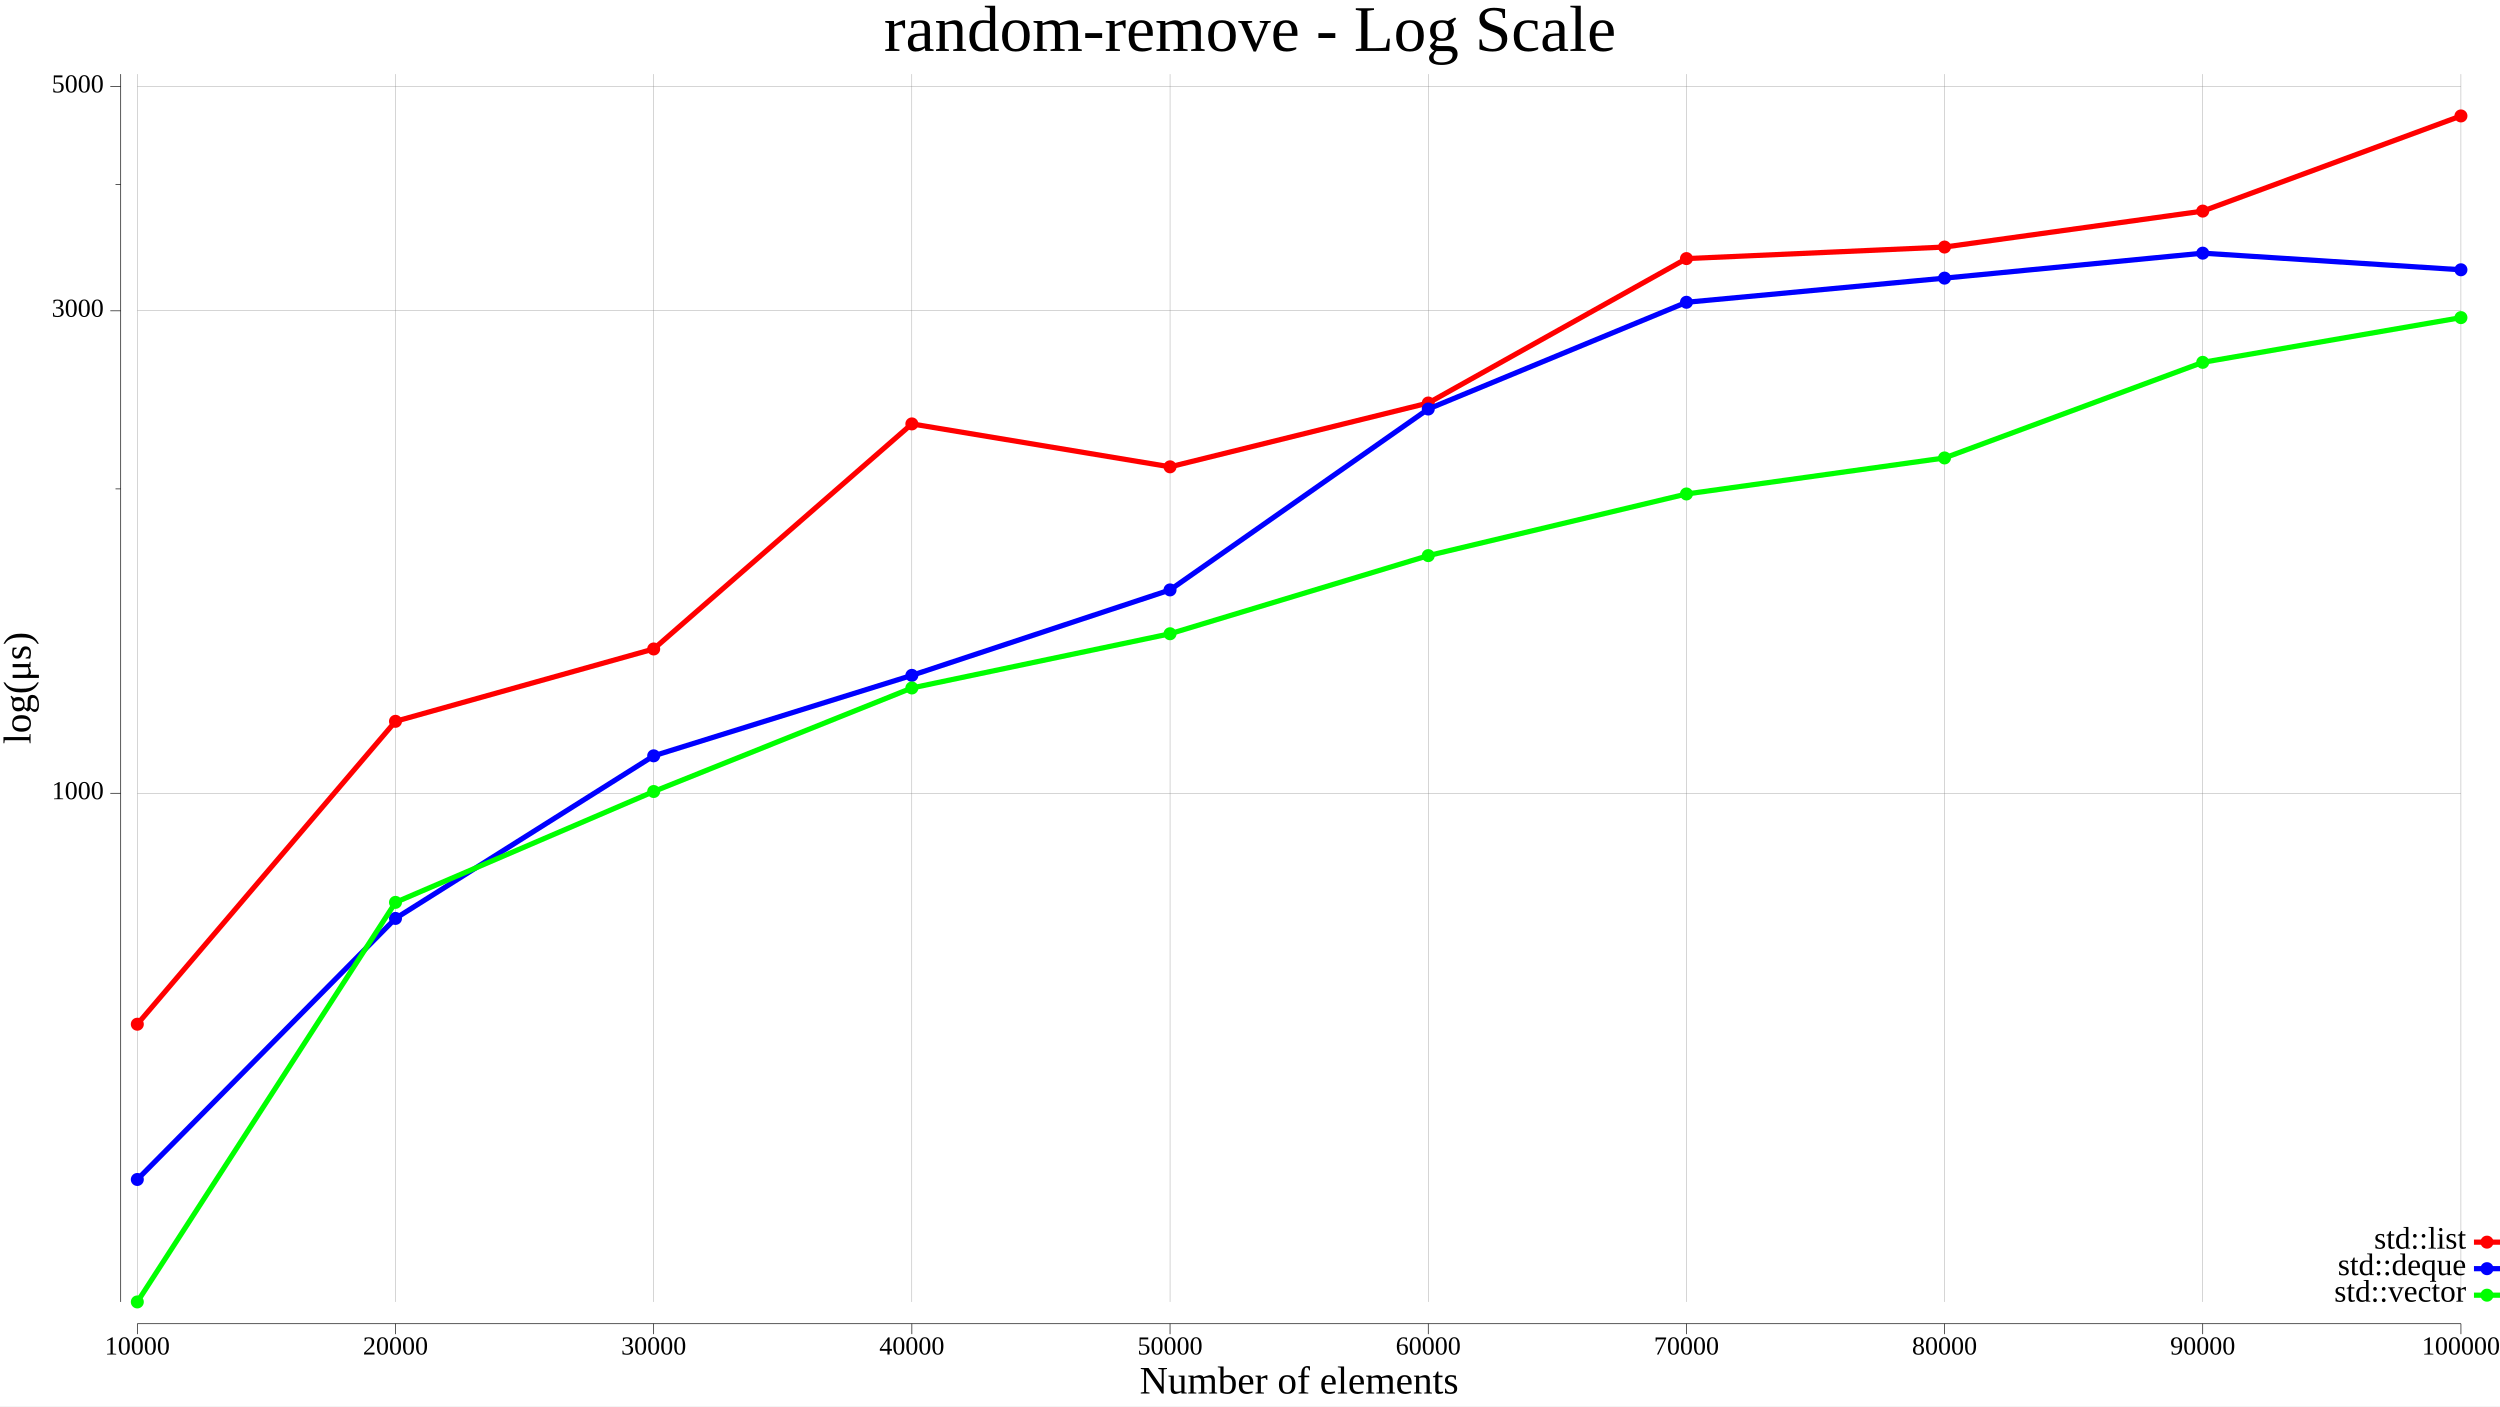
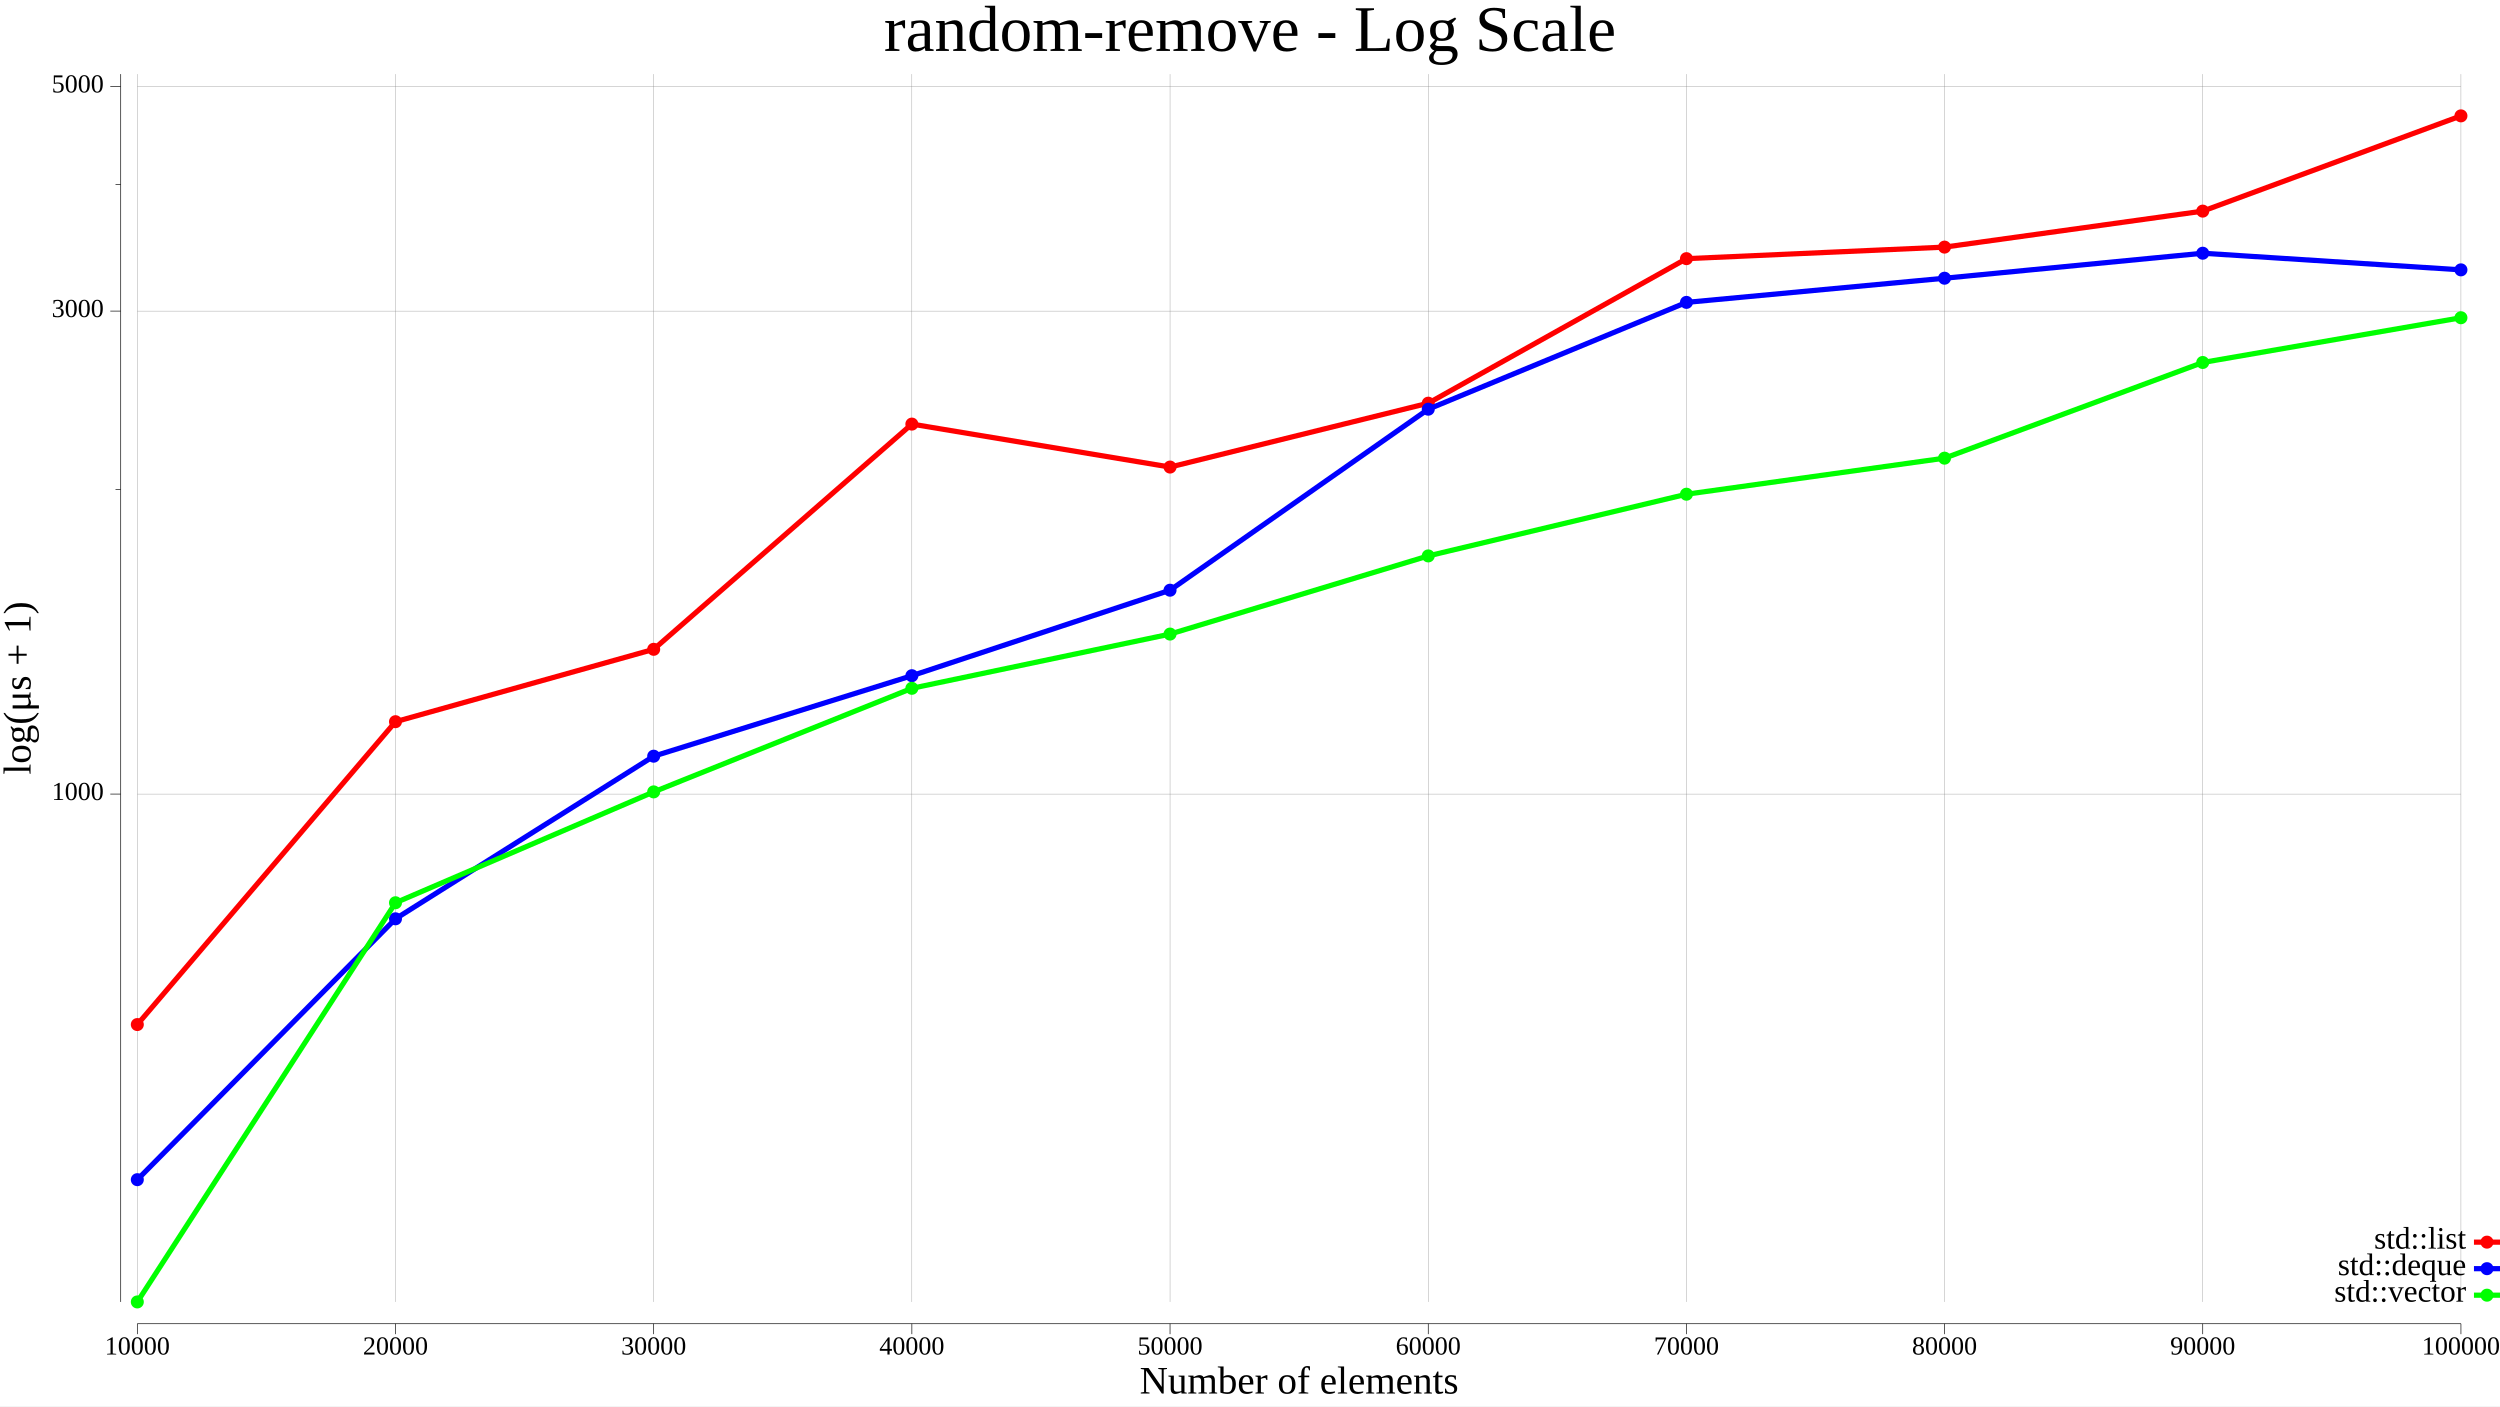
<svg xmlns="http://www.w3.org/2000/svg" width="1920pt" height="1080pt" viewBox="0 0 1920 1080">
  <g transform="scale(1, -1) translate(0, -1080)">
    <path d="M0,0L1920,0L1920,1080L0,1080Z" style="fill:#FFFFFF" />
    <text x="678.86" y="-1040.9" transform="scale(1, -1)" style="font-family:Liberation Serif;font-variant:normal;font-weight:normal;font-style:normal;font-size:50px">random-remove - Log Scale</text>
    <text x="875.27" y="-9.756" transform="scale(1, -1)" style="font-family:Liberation Serif;font-variant:normal;font-weight:normal;font-style:normal;font-size:30px">Number of elements</text>
    <text x="80.462" y="-39.727" transform="scale(1, -1)" style="font-family:Liberation Serif;font-variant:normal;font-weight:normal;font-style:normal;font-size:20px">10000</text>
    <text x="278.74" y="-39.727" transform="scale(1, -1)" style="font-family:Liberation Serif;font-variant:normal;font-weight:normal;font-style:normal;font-size:20px">20000</text>
    <text x="477.03" y="-39.727" transform="scale(1, -1)" style="font-family:Liberation Serif;font-variant:normal;font-weight:normal;font-style:normal;font-size:20px">30000</text>
    <text x="675.31" y="-39.727" transform="scale(1, -1)" style="font-family:Liberation Serif;font-variant:normal;font-weight:normal;font-style:normal;font-size:20px">40000</text>
    <text x="873.59" y="-39.727" transform="scale(1, -1)" style="font-family:Liberation Serif;font-variant:normal;font-weight:normal;font-style:normal;font-size:20px">50000</text>
    <text x="1071.9" y="-39.727" transform="scale(1, -1)" style="font-family:Liberation Serif;font-variant:normal;font-weight:normal;font-style:normal;font-size:20px">60000</text>
    <text x="1270.2" y="-39.727" transform="scale(1, -1)" style="font-family:Liberation Serif;font-variant:normal;font-weight:normal;font-style:normal;font-size:20px">70000</text>
    <text x="1468.4" y="-39.727" transform="scale(1, -1)" style="font-family:Liberation Serif;font-variant:normal;font-weight:normal;font-style:normal;font-size:20px">80000</text>
    <text x="1666.7" y="-39.727" transform="scale(1, -1)" style="font-family:Liberation Serif;font-variant:normal;font-weight:normal;font-style:normal;font-size:20px">90000</text>
    <text x="1860" y="-39.727" transform="scale(1, -1)" style="font-family:Liberation Serif;font-variant:normal;font-weight:normal;font-style:normal;font-size:20px">100000</text>
    <path d="M105.46,55.371L105.46,63.371" style="fill:none;stroke:#000000;stroke-width:0.5" />
    <path d="M303.74,55.371L303.74,63.371" style="fill:none;stroke:#000000;stroke-width:0.5" />
    <path d="M502.03,55.371L502.03,63.371" style="fill:none;stroke:#000000;stroke-width:0.5" />
    <path d="M700.31,55.371L700.31,63.371" style="fill:none;stroke:#000000;stroke-width:0.5" />
    <path d="M898.59,55.371L898.59,63.371" style="fill:none;stroke:#000000;stroke-width:0.5" />
    <path d="M1096.9,55.371L1096.9,63.371" style="fill:none;stroke:#000000;stroke-width:0.5" />
    <path d="M1295.2,55.371L1295.2,63.371" style="fill:none;stroke:#000000;stroke-width:0.5" />
    <path d="M1493.4,55.371L1493.4,63.371" style="fill:none;stroke:#000000;stroke-width:0.5" />
    <path d="M1691.7,55.371L1691.7,63.371" style="fill:none;stroke:#000000;stroke-width:0.5" />
    <path d="M1890,55.371L1890,63.371" style="fill:none;stroke:#000000;stroke-width:0.5" />
    <path d="M105.46,63.371L1890,63.371" style="fill:none;stroke:#000000;stroke-width:0.5" />
    <g transform="rotate(90)">
-       <text x="508.57" y="23.467" transform="scale(1, -1)" style="font-family:Liberation Serif;font-variant:normal;font-weight:normal;font-style:normal;font-size:30px">log(μs)</text>
+       <text x="485.12" y="23.467" transform="scale(1, -1)" style="font-family:Liberation Serif;font-variant:normal;font-weight:normal;font-style:normal;font-size:30px">log(μs + 1)</text>
    </g>
-     <text x="39.712" y="-466.2" transform="scale(1, -1)" style="font-family:Liberation Serif;font-variant:normal;font-weight:normal;font-style:normal;font-size:20px">1000</text>
-     <text x="39.712" y="-836.71" transform="scale(1, -1)" style="font-family:Liberation Serif;font-variant:normal;font-weight:normal;font-style:normal;font-size:20px">3000</text>
+     <text x="39.712" y="-465.58" transform="scale(1, -1)" style="font-family:Liberation Serif;font-variant:normal;font-weight:normal;font-style:normal;font-size:20px">1000</text>
+     <text x="39.712" y="-836.51" transform="scale(1, -1)" style="font-family:Liberation Serif;font-variant:normal;font-weight:normal;font-style:normal;font-size:20px">3000</text>
    <text x="39.712" y="-1009" transform="scale(1, -1)" style="font-family:Liberation Serif;font-variant:normal;font-weight:normal;font-style:normal;font-size:20px">5000</text>
-     <path d="M84.712,470.77L92.712,470.77" style="fill:none;stroke:#000000;stroke-width:0.5" />
-     <path d="M84.712,841.28L92.712,841.28" style="fill:none;stroke:#000000;stroke-width:0.5" />
+     <path d="M84.712,470.15L92.712,470.15" style="fill:none;stroke:#000000;stroke-width:0.5" />
+     <path d="M84.712,841.08L92.712,841.08" style="fill:none;stroke:#000000;stroke-width:0.5" />
    <path d="M84.712,1013.6L92.712,1013.6" style="fill:none;stroke:#000000;stroke-width:0.5" />
-     <path d="M88.712,704.53L92.712,704.53" style="fill:none;stroke:#000000;stroke-width:0.5" />
-     <path d="M88.712,938.3L92.712,938.3" style="fill:none;stroke:#000000;stroke-width:0.5" />
+     <path d="M88.712,704.18L92.712,704.18" style="fill:none;stroke:#000000;stroke-width:0.5" />
+     <path d="M88.712,938.21L92.712,938.21" style="fill:none;stroke:#000000;stroke-width:0.5" />
    <path d="M92.712,80.11L92.712,1023.1" style="fill:none;stroke:#000000;stroke-width:0.5" />
    <path d="M105.46,80.11L105.46,1023.1" style="fill:none;stroke:#808080;stroke-width:0.25" />
    <path d="M303.74,80.11L303.74,1023.1" style="fill:none;stroke:#808080;stroke-width:0.25" />
    <path d="M502.03,80.11L502.03,1023.1" style="fill:none;stroke:#808080;stroke-width:0.25" />
    <path d="M700.31,80.11L700.31,1023.1" style="fill:none;stroke:#808080;stroke-width:0.25" />
    <path d="M898.59,80.11L898.59,1023.1" style="fill:none;stroke:#808080;stroke-width:0.25" />
    <path d="M1096.9,80.11L1096.9,1023.1" style="fill:none;stroke:#808080;stroke-width:0.25" />
    <path d="M1295.2,80.11L1295.2,1023.1" style="fill:none;stroke:#808080;stroke-width:0.25" />
    <path d="M1493.4,80.11L1493.4,1023.1" style="fill:none;stroke:#808080;stroke-width:0.25" />
    <path d="M1691.7,80.11L1691.7,1023.1" style="fill:none;stroke:#808080;stroke-width:0.25" />
    <path d="M1890,80.11L1890,1023.1" style="fill:none;stroke:#808080;stroke-width:0.25" />
-     <path d="M105.46,470.77L1890,470.77" style="fill:none;stroke:#808080;stroke-width:0.25" />
-     <path d="M105.46,841.28L1890,841.28" style="fill:none;stroke:#808080;stroke-width:0.25" />
+     <path d="M105.46,470.15L1890,470.15" style="fill:none;stroke:#808080;stroke-width:0.25" />
+     <path d="M105.46,841.08L1890,841.08" style="fill:none;stroke:#808080;stroke-width:0.25" />
    <path d="M105.46,1013.6L1890,1013.6" style="fill:none;stroke:#808080;stroke-width:0.25" />
-     <path d="M105.46,293.4L303.74,526.02L502.03,581.59L700.31,754.44L898.59,721.47L1096.9,770.49L1295.2,881.4L1493.4,890.27L1691.7,917.88L1890,990.96" style="fill:none;stroke:#FF0000;stroke-width:4" />
-     <path d="M110.46,293.4A5,5 0 1 1 100.46,293.4A5,5 0 1 1 110.46,293.4Z" style="fill:#FF0000" />
-     <path d="M308.74,526.02A5,5 0 1 1 298.74,526.02A5,5 0 1 1 308.74,526.02Z" style="fill:#FF0000" />
-     <path d="M507.03,581.59A5,5 0 1 1 497.03,581.59A5,5 0 1 1 507.03,581.59Z" style="fill:#FF0000" />
-     <path d="M705.31,754.44A5,5 0 1 1 695.31,754.44A5,5 0 1 1 705.31,754.44Z" style="fill:#FF0000" />
-     <path d="M903.59,721.47A5,5 0 1 1 893.59,721.47A5,5 0 1 1 903.59,721.47Z" style="fill:#FF0000" />
-     <path d="M1101.9,770.49A5,5 0 1 1 1091.9,770.49A5,5 0 1 1 1101.9,770.49Z" style="fill:#FF0000" />
-     <path d="M1300.2,881.4A5,5 0 1 1 1290.2,881.4A5,5 0 1 1 1300.2,881.4Z" style="fill:#FF0000" />
-     <path d="M1498.4,890.27A5,5 0 1 1 1488.4,890.27A5,5 0 1 1 1498.4,890.27Z" style="fill:#FF0000" />
-     <path d="M1696.7,917.88A5,5 0 1 1 1686.7,917.88A5,5 0 1 1 1696.7,917.88Z" style="fill:#FF0000" />
-     <path d="M1895,990.96A5,5 0 1 1 1885,990.96A5,5 0 1 1 1895,990.96Z" style="fill:#FF0000" />
-     <path d="M105.46,174.16L303.74,374.65L502.03,499.52L700.31,561.32L898.59,626.95L1096.9,765.88L1295.2,847.85L1493.4,866.4L1691.7,885.57L1890,872.81" style="fill:none;stroke:#0000FF;stroke-width:4" />
-     <path d="M110.46,174.16A5,5 0 1 1 100.46,174.16A5,5 0 1 1 110.46,174.16Z" style="fill:#0000FF" />
-     <path d="M308.74,374.65A5,5 0 1 1 298.74,374.65A5,5 0 1 1 308.74,374.65Z" style="fill:#0000FF" />
-     <path d="M507.03,499.52A5,5 0 1 1 497.03,499.52A5,5 0 1 1 507.03,499.52Z" style="fill:#0000FF" />
-     <path d="M705.31,561.32A5,5 0 1 1 695.31,561.32A5,5 0 1 1 705.31,561.32Z" style="fill:#0000FF" />
-     <path d="M903.59,626.95A5,5 0 1 1 893.59,626.95A5,5 0 1 1 903.59,626.95Z" style="fill:#0000FF" />
-     <path d="M1101.9,765.88A5,5 0 1 1 1091.9,765.88A5,5 0 1 1 1101.9,765.88Z" style="fill:#0000FF" />
-     <path d="M1300.2,847.85A5,5 0 1 1 1290.2,847.85A5,5 0 1 1 1300.2,847.85Z" style="fill:#0000FF" />
-     <path d="M1498.4,866.4A5,5 0 1 1 1488.4,866.4A5,5 0 1 1 1498.4,866.4Z" style="fill:#0000FF" />
-     <path d="M1696.7,885.57A5,5 0 1 1 1686.7,885.57A5,5 0 1 1 1696.7,885.57Z" style="fill:#0000FF" />
-     <path d="M1895,872.81A5,5 0 1 1 1885,872.81A5,5 0 1 1 1895,872.81Z" style="fill:#0000FF" />
-     <path d="M105.46,80.11L303.74,386.98L502.03,472.12L700.31,551.64L898.59,593.28L1096.9,653.28L1295.2,700.63L1493.4,728.3L1691.7,801.72L1890,836.07" style="fill:none;stroke:#00FF00;stroke-width:4" />
+     <path d="M105.46,293.14L303.74,525.74L502.03,581.33L700.31,754.29L898.59,721.29L1096.9,770.35L1295.2,881.35L1493.4,890.22L1691.7,917.86L1890,991.01" style="fill:none;stroke:#FF0000;stroke-width:4" />
+     <path d="M110.46,293.14A5,5 0 1 1 100.46,293.14A5,5 0 1 1 110.46,293.14Z" style="fill:#FF0000" />
+     <path d="M308.74,525.74A5,5 0 1 1 298.74,525.74A5,5 0 1 1 308.74,525.74Z" style="fill:#FF0000" />
+     <path d="M507.03,581.33A5,5 0 1 1 497.03,581.33A5,5 0 1 1 507.03,581.33Z" style="fill:#FF0000" />
+     <path d="M705.31,754.29A5,5 0 1 1 695.31,754.29A5,5 0 1 1 705.31,754.29Z" style="fill:#FF0000" />
+     <path d="M903.59,721.29A5,5 0 1 1 893.59,721.29A5,5 0 1 1 903.59,721.29Z" style="fill:#FF0000" />
+     <path d="M1101.9,770.35A5,5 0 1 1 1091.9,770.35A5,5 0 1 1 1101.9,770.35Z" style="fill:#FF0000" />
+     <path d="M1300.2,881.35A5,5 0 1 1 1290.2,881.35A5,5 0 1 1 1300.2,881.35Z" style="fill:#FF0000" />
+     <path d="M1498.4,890.22A5,5 0 1 1 1488.4,890.22A5,5 0 1 1 1498.4,890.22Z" style="fill:#FF0000" />
+     <path d="M1696.7,917.86A5,5 0 1 1 1686.7,917.86A5,5 0 1 1 1696.7,917.86Z" style="fill:#FF0000" />
+     <path d="M1895,991.01A5,5 0 1 1 1885,991.01A5,5 0 1 1 1895,991.01Z" style="fill:#FF0000" />
+     <path d="M105.46,174.01L303.74,374.36L502.03,499.24L700.31,561.06L898.59,626.72L1096.9,765.74L1295.2,847.77L1493.4,866.33L1691.7,885.52L1890,872.75" style="fill:none;stroke:#0000FF;stroke-width:4" />
+     <path d="M110.46,174.01A5,5 0 1 1 100.46,174.01A5,5 0 1 1 110.46,174.01Z" style="fill:#0000FF" />
+     <path d="M308.74,374.36A5,5 0 1 1 298.74,374.36A5,5 0 1 1 308.74,374.36Z" style="fill:#0000FF" />
+     <path d="M507.03,499.24A5,5 0 1 1 497.03,499.24A5,5 0 1 1 507.03,499.24Z" style="fill:#0000FF" />
+     <path d="M705.31,561.06A5,5 0 1 1 695.31,561.06A5,5 0 1 1 705.31,561.06Z" style="fill:#0000FF" />
+     <path d="M903.59,626.72A5,5 0 1 1 893.59,626.72A5,5 0 1 1 903.59,626.72Z" style="fill:#0000FF" />
+     <path d="M1101.9,765.74A5,5 0 1 1 1091.9,765.74A5,5 0 1 1 1101.9,765.74Z" style="fill:#0000FF" />
+     <path d="M1300.2,847.77A5,5 0 1 1 1290.2,847.77A5,5 0 1 1 1300.2,847.77Z" style="fill:#0000FF" />
+     <path d="M1498.4,866.33A5,5 0 1 1 1488.4,866.33A5,5 0 1 1 1498.4,866.33Z" style="fill:#0000FF" />
+     <path d="M1696.7,885.52A5,5 0 1 1 1686.7,885.52A5,5 0 1 1 1696.7,885.52Z" style="fill:#0000FF" />
+     <path d="M1895,872.75A5,5 0 1 1 1885,872.75A5,5 0 1 1 1895,872.75Z" style="fill:#0000FF" />
+     <path d="M105.46,80.11L303.74,386.69L502.03,471.83L700.31,551.38L898.59,593.03L1096.9,653.06L1295.2,700.44L1493.4,728.13L1691.7,801.61L1890,835.98" style="fill:none;stroke:#00FF00;stroke-width:4" />
    <path d="M110.46,80.11A5,5 0 1 1 100.46,80.11A5,5 0 1 1 110.46,80.11Z" style="fill:#00FF00" />
-     <path d="M308.74,386.98A5,5 0 1 1 298.74,386.98A5,5 0 1 1 308.74,386.98Z" style="fill:#00FF00" />
-     <path d="M507.03,472.12A5,5 0 1 1 497.03,472.12A5,5 0 1 1 507.03,472.12Z" style="fill:#00FF00" />
-     <path d="M705.31,551.64A5,5 0 1 1 695.31,551.64A5,5 0 1 1 705.31,551.64Z" style="fill:#00FF00" />
-     <path d="M903.59,593.28A5,5 0 1 1 893.59,593.28A5,5 0 1 1 903.59,593.28Z" style="fill:#00FF00" />
-     <path d="M1101.9,653.28A5,5 0 1 1 1091.9,653.28A5,5 0 1 1 1101.9,653.28Z" style="fill:#00FF00" />
-     <path d="M1300.2,700.63A5,5 0 1 1 1290.2,700.63A5,5 0 1 1 1300.2,700.63Z" style="fill:#00FF00" />
-     <path d="M1498.4,728.3A5,5 0 1 1 1488.4,728.3A5,5 0 1 1 1498.4,728.3Z" style="fill:#00FF00" />
-     <path d="M1696.7,801.72A5,5 0 1 1 1686.7,801.72A5,5 0 1 1 1696.7,801.72Z" style="fill:#00FF00" />
-     <path d="M1895,836.07A5,5 0 1 1 1885,836.07A5,5 0 1 1 1895,836.07Z" style="fill:#00FF00" />
+     <path d="M308.74,386.69A5,5 0 1 1 298.74,386.69A5,5 0 1 1 308.74,386.69Z" style="fill:#00FF00" />
+     <path d="M507.03,471.83A5,5 0 1 1 497.03,471.83A5,5 0 1 1 507.03,471.83Z" style="fill:#00FF00" />
+     <path d="M705.31,551.38A5,5 0 1 1 695.31,551.38A5,5 0 1 1 705.31,551.38Z" style="fill:#00FF00" />
+     <path d="M903.59,593.03A5,5 0 1 1 893.59,593.03A5,5 0 1 1 903.59,593.03Z" style="fill:#00FF00" />
+     <path d="M1101.9,653.06A5,5 0 1 1 1091.9,653.06A5,5 0 1 1 1101.9,653.06Z" style="fill:#00FF00" />
+     <path d="M1300.2,700.44A5,5 0 1 1 1290.2,700.44A5,5 0 1 1 1300.2,700.44Z" style="fill:#00FF00" />
+     <path d="M1498.4,728.13A5,5 0 1 1 1488.4,728.13A5,5 0 1 1 1498.4,728.13Z" style="fill:#00FF00" />
+     <path d="M1696.7,801.61A5,5 0 1 1 1686.7,801.61A5,5 0 1 1 1696.7,801.61Z" style="fill:#00FF00" />
+     <path d="M1895,835.98A5,5 0 1 1 1885,835.98A5,5 0 1 1 1895,835.98Z" style="fill:#00FF00" />
    <path d="M1900,126.03L1920,126.03" style="fill:none;stroke:#FF0000;stroke-width:4" />
    <path d="M1915,126.03A5,5 0 1 1 1905,126.03A5,5 0 1 1 1915,126.03Z" style="fill:#FF0000" />
    <text x="1823.3" y="-121.05" transform="scale(1, -1)" style="font-family:Liberation Serif;font-variant:normal;font-weight:normal;font-style:normal;font-size:24px">std::list</text>
    <path d="M1900,105.66L1920,105.66" style="fill:none;stroke:#0000FF;stroke-width:4" />
    <path d="M1915,105.66A5,5 0 1 1 1905,105.66A5,5 0 1 1 1915,105.66Z" style="fill:#0000FF" />
    <text x="1795.4" y="-100.69" transform="scale(1, -1)" style="font-family:Liberation Serif;font-variant:normal;font-weight:normal;font-style:normal;font-size:24px">std::deque</text>
    <path d="M1900,85.294L1920,85.294" style="fill:none;stroke:#00FF00;stroke-width:4" />
    <path d="M1915,85.294A5,5 0 1 1 1905,85.294A5,5 0 1 1 1915,85.294Z" style="fill:#00FF00" />
    <text x="1792.7" y="-80.319" transform="scale(1, -1)" style="font-family:Liberation Serif;font-variant:normal;font-weight:normal;font-style:normal;font-size:24px">std::vector</text>
  </g>
</svg>
